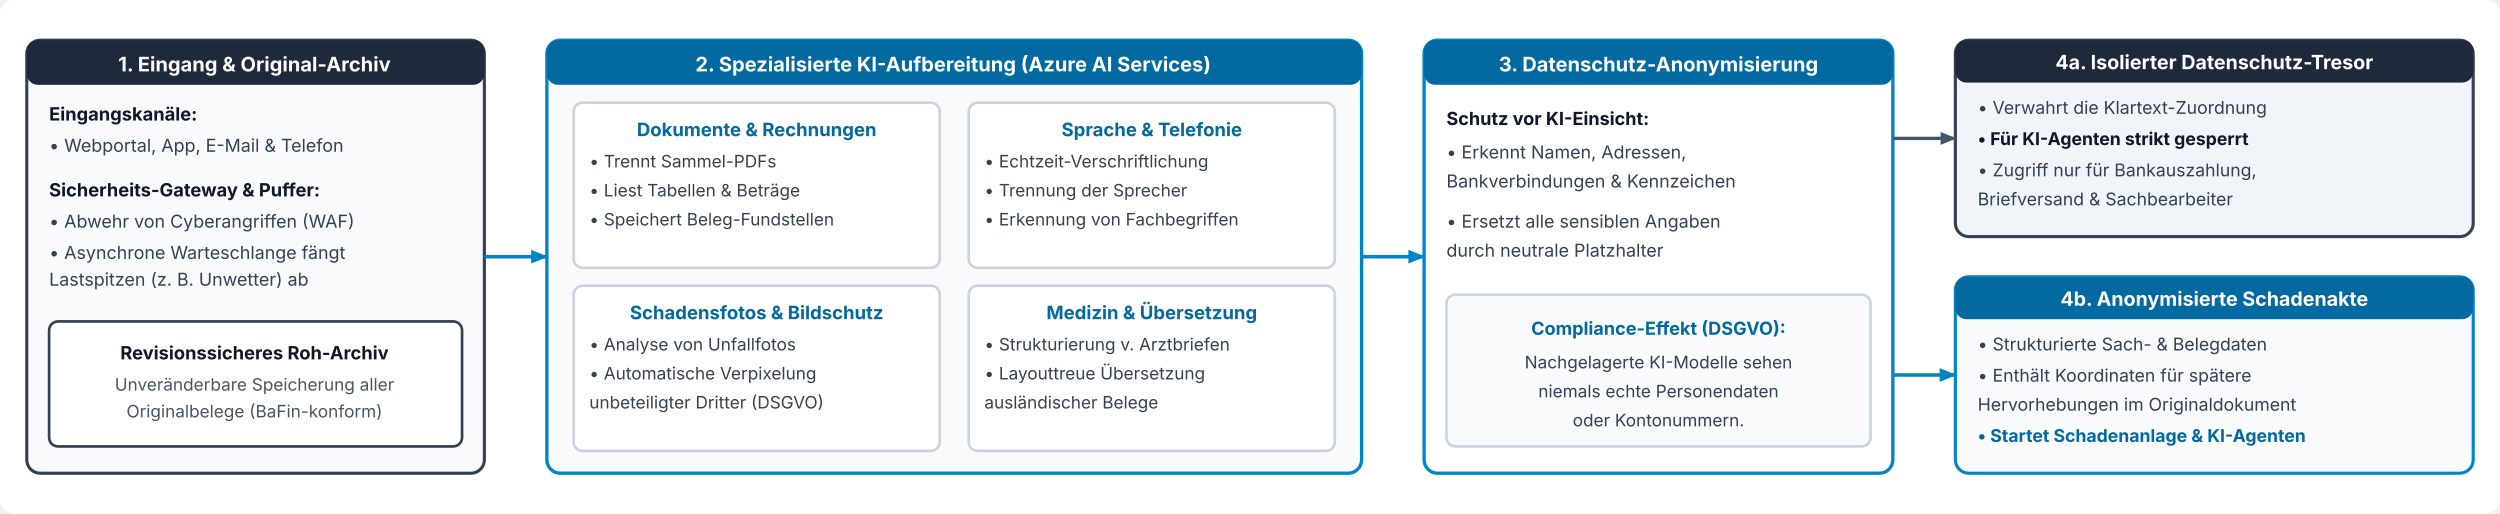
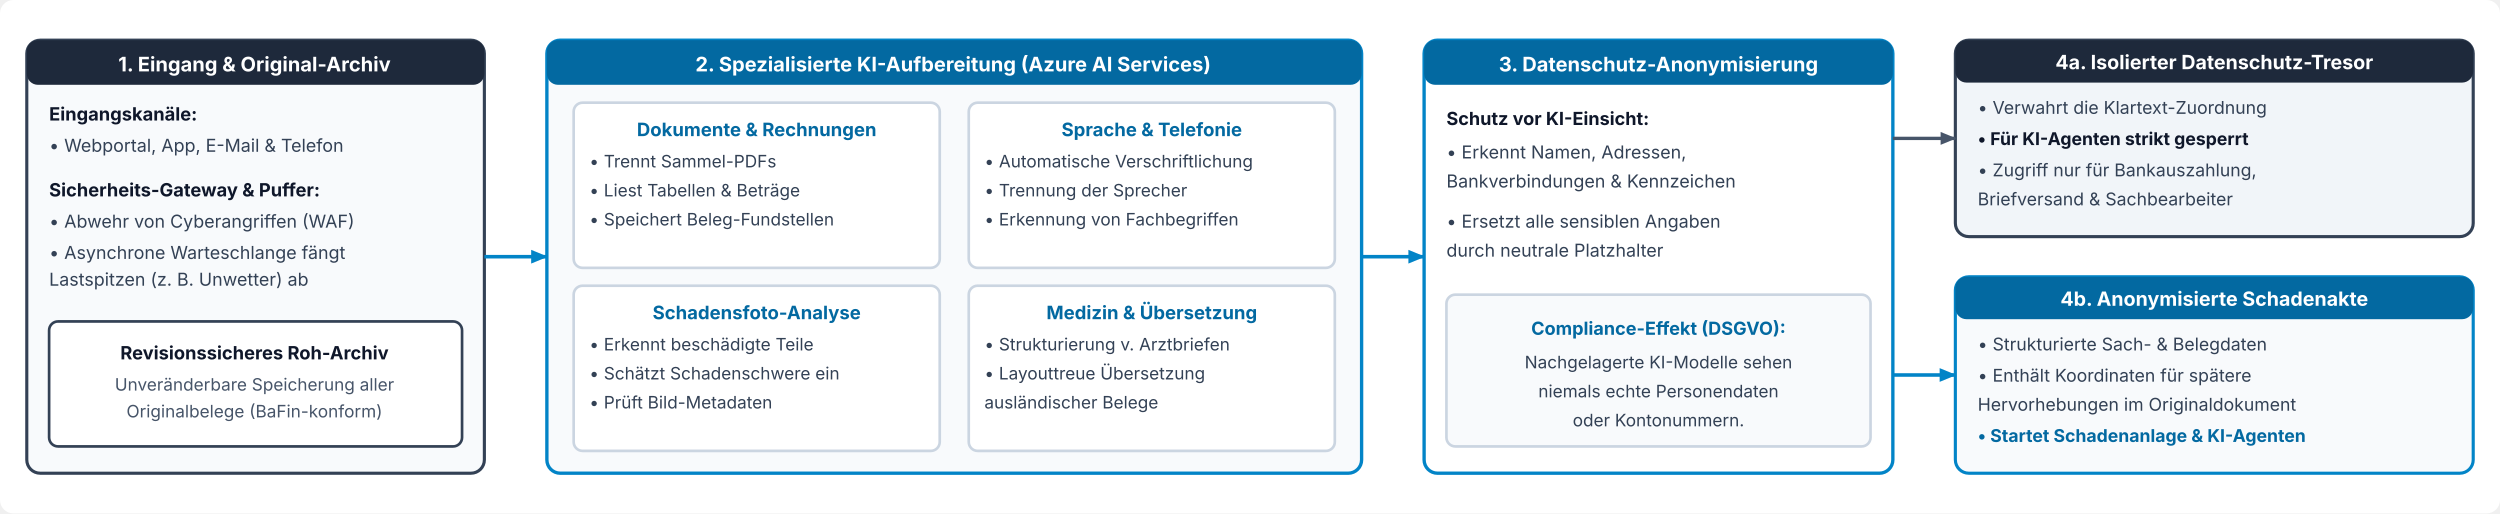
<svg xmlns="http://www.w3.org/2000/svg" viewBox="0 0 1120 230" width="100%" height="100%" font-family="Inter, Segoe UI, Arial, sans-serif">
  <defs>
    <marker id="i-slate" viewBox="0 0 10 10" refX="8" refY="5" markerWidth="5.5" markerHeight="5.5" orient="auto-start-reverse">
      <path d="M 0 1.5 L 8.5 5 L 0 8.5 z" fill="#475569" />
    </marker>
    <marker id="i-blue" viewBox="0 0 10 10" refX="8" refY="5" markerWidth="5.5" markerHeight="5.5" orient="auto-start-reverse">
      <path d="M 0 1.5 L 8.5 5 L 0 8.5 z" fill="#0284c7" />
    </marker>
  </defs>
  <rect width="1120" height="230" rx="6" fill="#ffffff" />
  <rect x="12" y="18" width="205" height="194" rx="6" fill="#f8fafc" stroke="#334155" stroke-width="1.4" />
  <rect x="12" y="18" width="205" height="20" rx="5" fill="#1e293b" />
  <text x="114" y="32" text-anchor="middle" font-size="9" font-weight="700" fill="#ffffff">1. Eingang &amp; Original-Archiv</text>
  <text x="22" y="54" font-size="8.2" font-weight="700" fill="#0f172a">Eingangskanäle:</text>
  <text x="22" y="68" font-size="8" fill="#334155">• Webportal, App, E-Mail &amp; Telefon</text>
  <text x="22" y="88" font-size="8.2" font-weight="700" fill="#0f172a">Sicherheits-Gateway &amp; Puffer:</text>
  <text x="22" y="102" font-size="8" fill="#334155">• Abwehr von Cyberangriffen (WAF)</text>
  <text x="22" y="116" font-size="8" fill="#334155">• Asynchrone Warteschlange fängt</text>
  <text x="22" y="128" font-size="8" fill="#334155">  Lastspitzen (z. B. Unwetter) ab</text>
  <rect x="22" y="144" width="185" height="56" rx="4" fill="#ffffff" stroke="#334155" stroke-width="1.2" />
  <text x="114" y="161" text-anchor="middle" font-size="8.2" font-weight="700" fill="#0f172a">Revisionssicheres Roh-Archiv</text>
  <text x="114" y="175" text-anchor="middle" font-size="7.7" fill="#475569">Unveränderbare Speicherung aller</text>
  <text x="114" y="187" text-anchor="middle" font-size="7.7" fill="#475569">Originalbelege (BaFin-konform)</text>
  <rect x="245" y="18" width="365" height="194" rx="6" fill="#f8fafc" stroke="#0284c7" stroke-width="1.5" />
  <rect x="245" y="18" width="365" height="20" rx="5" fill="#0369a1" />
  <text x="427" y="32" text-anchor="middle" font-size="9" font-weight="700" fill="#ffffff">2. Spezialisierte KI-Aufbereitung (Azure AI Services)</text>
  <rect x="257" y="46" width="164" height="74" rx="4" fill="#ffffff" stroke="#cbd5e1" stroke-width="1.2" />
  <text x="339" y="61" text-anchor="middle" font-size="8.3" font-weight="700" fill="#0369a1">Dokumente &amp; Rechnungen</text>
  <text x="264" y="75" font-size="7.7" fill="#334155">• Trennt Sammel-PDFs</text>
  <text x="264" y="88" font-size="7.7" fill="#334155">• Liest Tabellen &amp; Beträge</text>
  <text x="264" y="101" font-size="7.7" fill="#334155">• Speichert Beleg-Fundstellen</text>
  <rect x="434" y="46" width="164" height="74" rx="4" fill="#ffffff" stroke="#cbd5e1" stroke-width="1.2" />
  <text x="516" y="61" text-anchor="middle" font-size="8.3" font-weight="700" fill="#0369a1">Sprache &amp; Telefonie</text>
-   <text x="441" y="75" font-size="7.7" fill="#334155">• Echtzeit-Verschriftlichung</text>
+   <text x="441" y="75" font-size="7.7" fill="#334155">• Automatische Verschriftlichung</text>
  <text x="441" y="88" font-size="7.7" fill="#334155">• Trennung der Sprecher</text>
  <text x="441" y="101" font-size="7.7" fill="#334155">• Erkennung von Fachbegriffen</text>
  <rect x="257" y="128" width="164" height="74" rx="4" fill="#ffffff" stroke="#cbd5e1" stroke-width="1.2" />
-   <text x="339" y="143" text-anchor="middle" font-size="8.3" font-weight="700" fill="#0369a1">Schadensfotos &amp; Bildschutz</text>
-   <text x="264" y="157" font-size="7.7" fill="#334155">• Analyse von Unfallfotos</text>
-   <text x="264" y="170" font-size="7.7" fill="#334155">• Automatische Verpixelung</text>
-   <text x="264" y="183" font-size="7.7" fill="#334155">  unbeteiligter Dritter (DSGVO)</text>
+   <text x="339" y="143" text-anchor="middle" font-size="8.3" font-weight="700" fill="#0369a1">Schadensfoto-Analyse</text>
+   <text x="264" y="157" font-size="7.7" fill="#334155">• Erkennt beschädigte Teile</text>
+   <text x="264" y="170" font-size="7.7" fill="#334155">• Schätzt Schadenschwere ein</text>
+   <text x="264" y="183" font-size="7.7" fill="#334155">• Prüft Bild-Metadaten</text>
  <rect x="434" y="128" width="164" height="74" rx="4" fill="#ffffff" stroke="#cbd5e1" stroke-width="1.2" />
  <text x="516" y="143" text-anchor="middle" font-size="8.3" font-weight="700" fill="#0369a1">Medizin &amp; Übersetzung</text>
  <text x="441" y="157" font-size="7.7" fill="#334155">• Strukturierung v. Arztbriefen</text>
  <text x="441" y="170" font-size="7.7" fill="#334155">• Layouttreue Übersetzung</text>
  <text x="441" y="183" font-size="7.7" fill="#334155">  ausländischer Belege</text>
  <rect x="638" y="18" width="210" height="194" rx="6" fill="#ffffff" stroke="#0284c7" stroke-width="1.5" />
  <rect x="638" y="18" width="210" height="20" rx="5" fill="#0369a1" />
  <text x="743" y="32" text-anchor="middle" font-size="9" font-weight="700" fill="#ffffff">3. Datenschutz-Anonymisierung</text>
  <text x="648" y="56" font-size="8.1" font-weight="700" fill="#0f172a">Schutz vor KI-Einsicht:</text>
  <text x="648" y="71" font-size="8" fill="#334155">• Erkennt Namen, Adressen,</text>
  <text x="648" y="84" font-size="8" fill="#334155">  Bankverbindungen &amp; Kennzeichen</text>
  <text x="648" y="102" font-size="8" fill="#334155">• Ersetzt alle sensiblen Angaben</text>
  <text x="648" y="115" font-size="8" fill="#334155">  durch neutrale Platzhalter</text>
  <rect x="648" y="132" width="190" height="68" rx="4" fill="#f8fafc" stroke="#cbd5e1" stroke-width="1.2" />
  <text x="743" y="150" text-anchor="middle" font-size="8.1" font-weight="700" fill="#0369a1">Compliance-Effekt (DSGVO):</text>
  <text x="743" y="165" text-anchor="middle" font-size="7.7" fill="#334155">Nachgelagerte KI-Modelle sehen</text>
  <text x="743" y="178" text-anchor="middle" font-size="7.7" fill="#334155">niemals echte Personendaten</text>
  <text x="743" y="191" text-anchor="middle" font-size="7.7" fill="#334155">oder Kontonummern.</text>
  <rect x="876" y="18" width="232" height="88" rx="6" fill="#f1f5f9" stroke="#334155" stroke-width="1.4" />
  <rect x="876" y="18" width="232" height="19" rx="5" fill="#1e293b" />
  <text x="992" y="31" text-anchor="middle" font-size="8.8" font-weight="700" fill="#ffffff">4a. Isolierter Datenschutz-Tresor</text>
  <text x="886" y="51" font-size="7.9" fill="#334155">• Verwahrt die Klartext-Zuordnung</text>
  <text x="886" y="65" font-size="7.9" font-weight="700" fill="#0f172a">• Für KI-Agenten strikt gesperrt</text>
  <text x="886" y="79" font-size="7.9" fill="#334155">• Zugriff nur für Bankauszahlung,</text>
  <text x="886" y="92" font-size="7.9" fill="#334155">  Briefversand &amp; Sachbearbeiter</text>
  <rect x="876" y="124" width="232" height="88" rx="6" fill="#f8fafc" stroke="#0284c7" stroke-width="1.4" />
  <rect x="876" y="124" width="232" height="19" rx="5" fill="#0369a1" />
  <text x="992" y="137" text-anchor="middle" font-size="8.8" font-weight="700" fill="#ffffff">4b. Anonymisierte Schadenakte</text>
  <text x="886" y="157" font-size="7.9" fill="#334155">• Strukturierte Sach- &amp; Belegdaten</text>
  <text x="886" y="171" font-size="7.9" fill="#334155">• Enthält Koordinaten für spätere</text>
  <text x="886" y="184" font-size="7.9" fill="#334155">  Hervorhebungen im Originaldokument</text>
  <text x="886" y="198" font-size="7.9" font-weight="700" fill="#0369a1">• Startet Schadenanlage &amp; KI-Agenten</text>
  <path d="M 217 115 H 245" fill="none" stroke="#0284c7" stroke-width="1.6" marker-end="url(#i-blue)" />
  <path d="M 610 115 H 638" fill="none" stroke="#0284c7" stroke-width="1.6" marker-end="url(#i-blue)" />
  <path d="M 848 62 H 876" fill="none" stroke="#475569" stroke-width="1.5" marker-end="url(#i-slate)" />
  <path d="M 848 168 H 876" fill="none" stroke="#0284c7" stroke-width="1.6" marker-end="url(#i-blue)" />
</svg>
